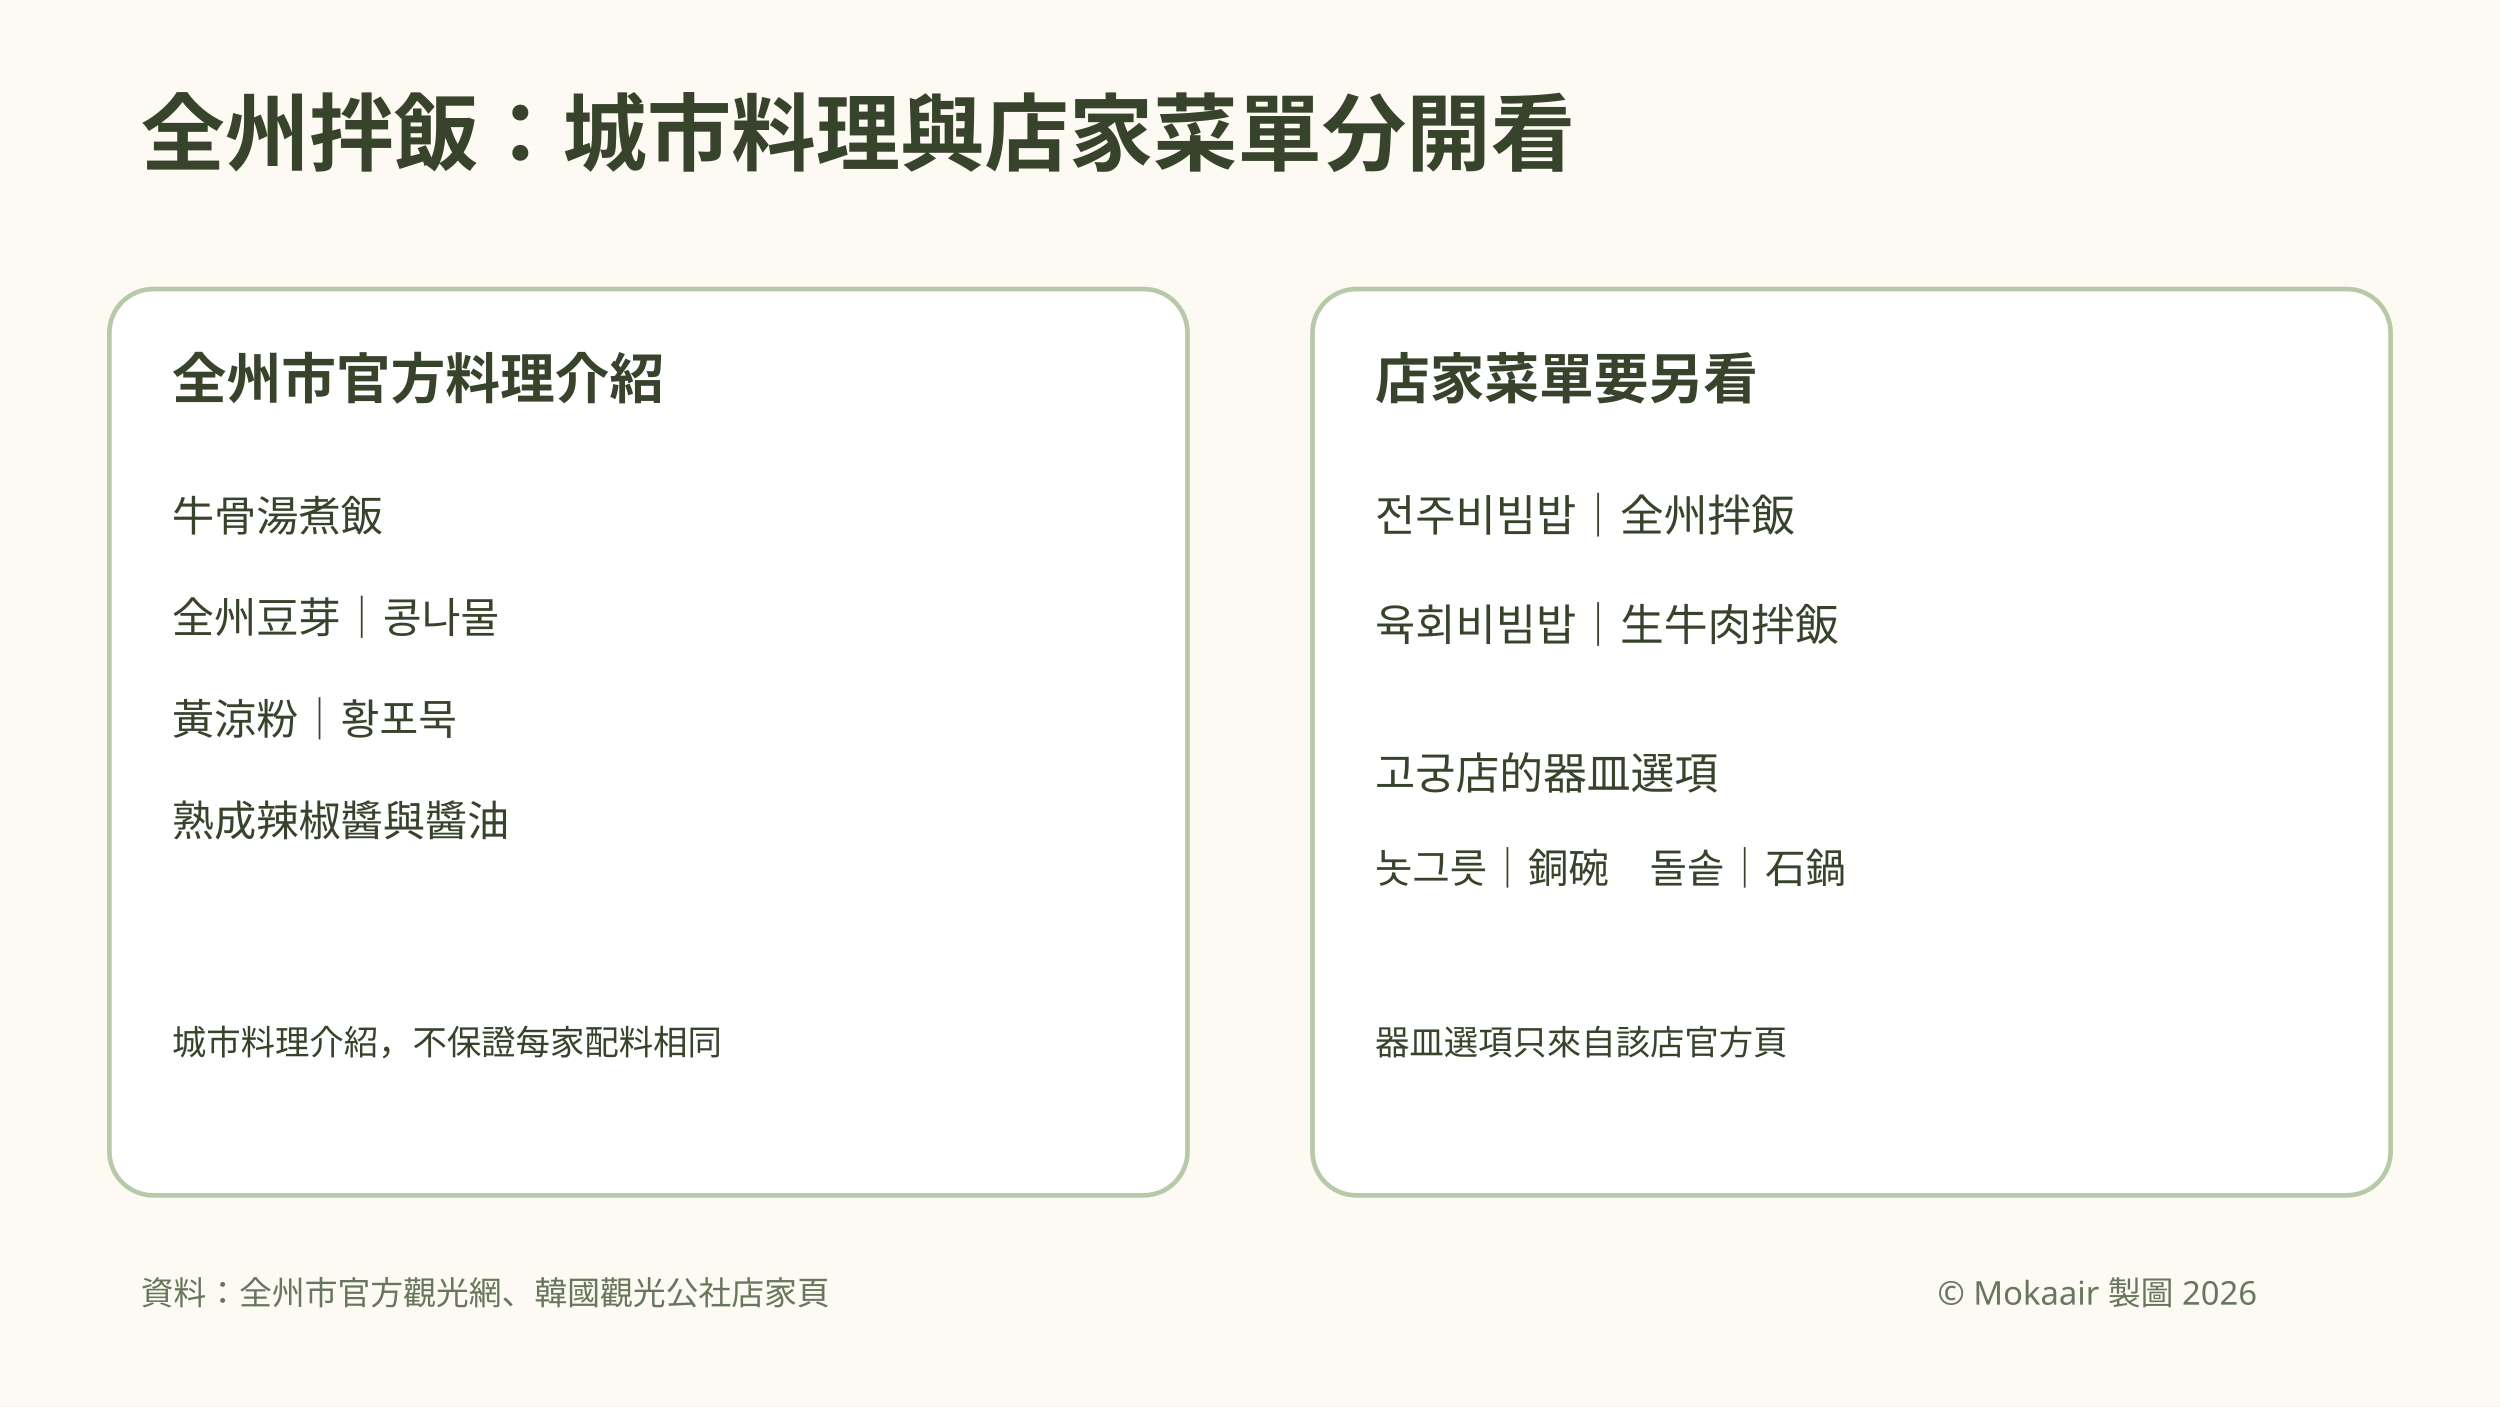
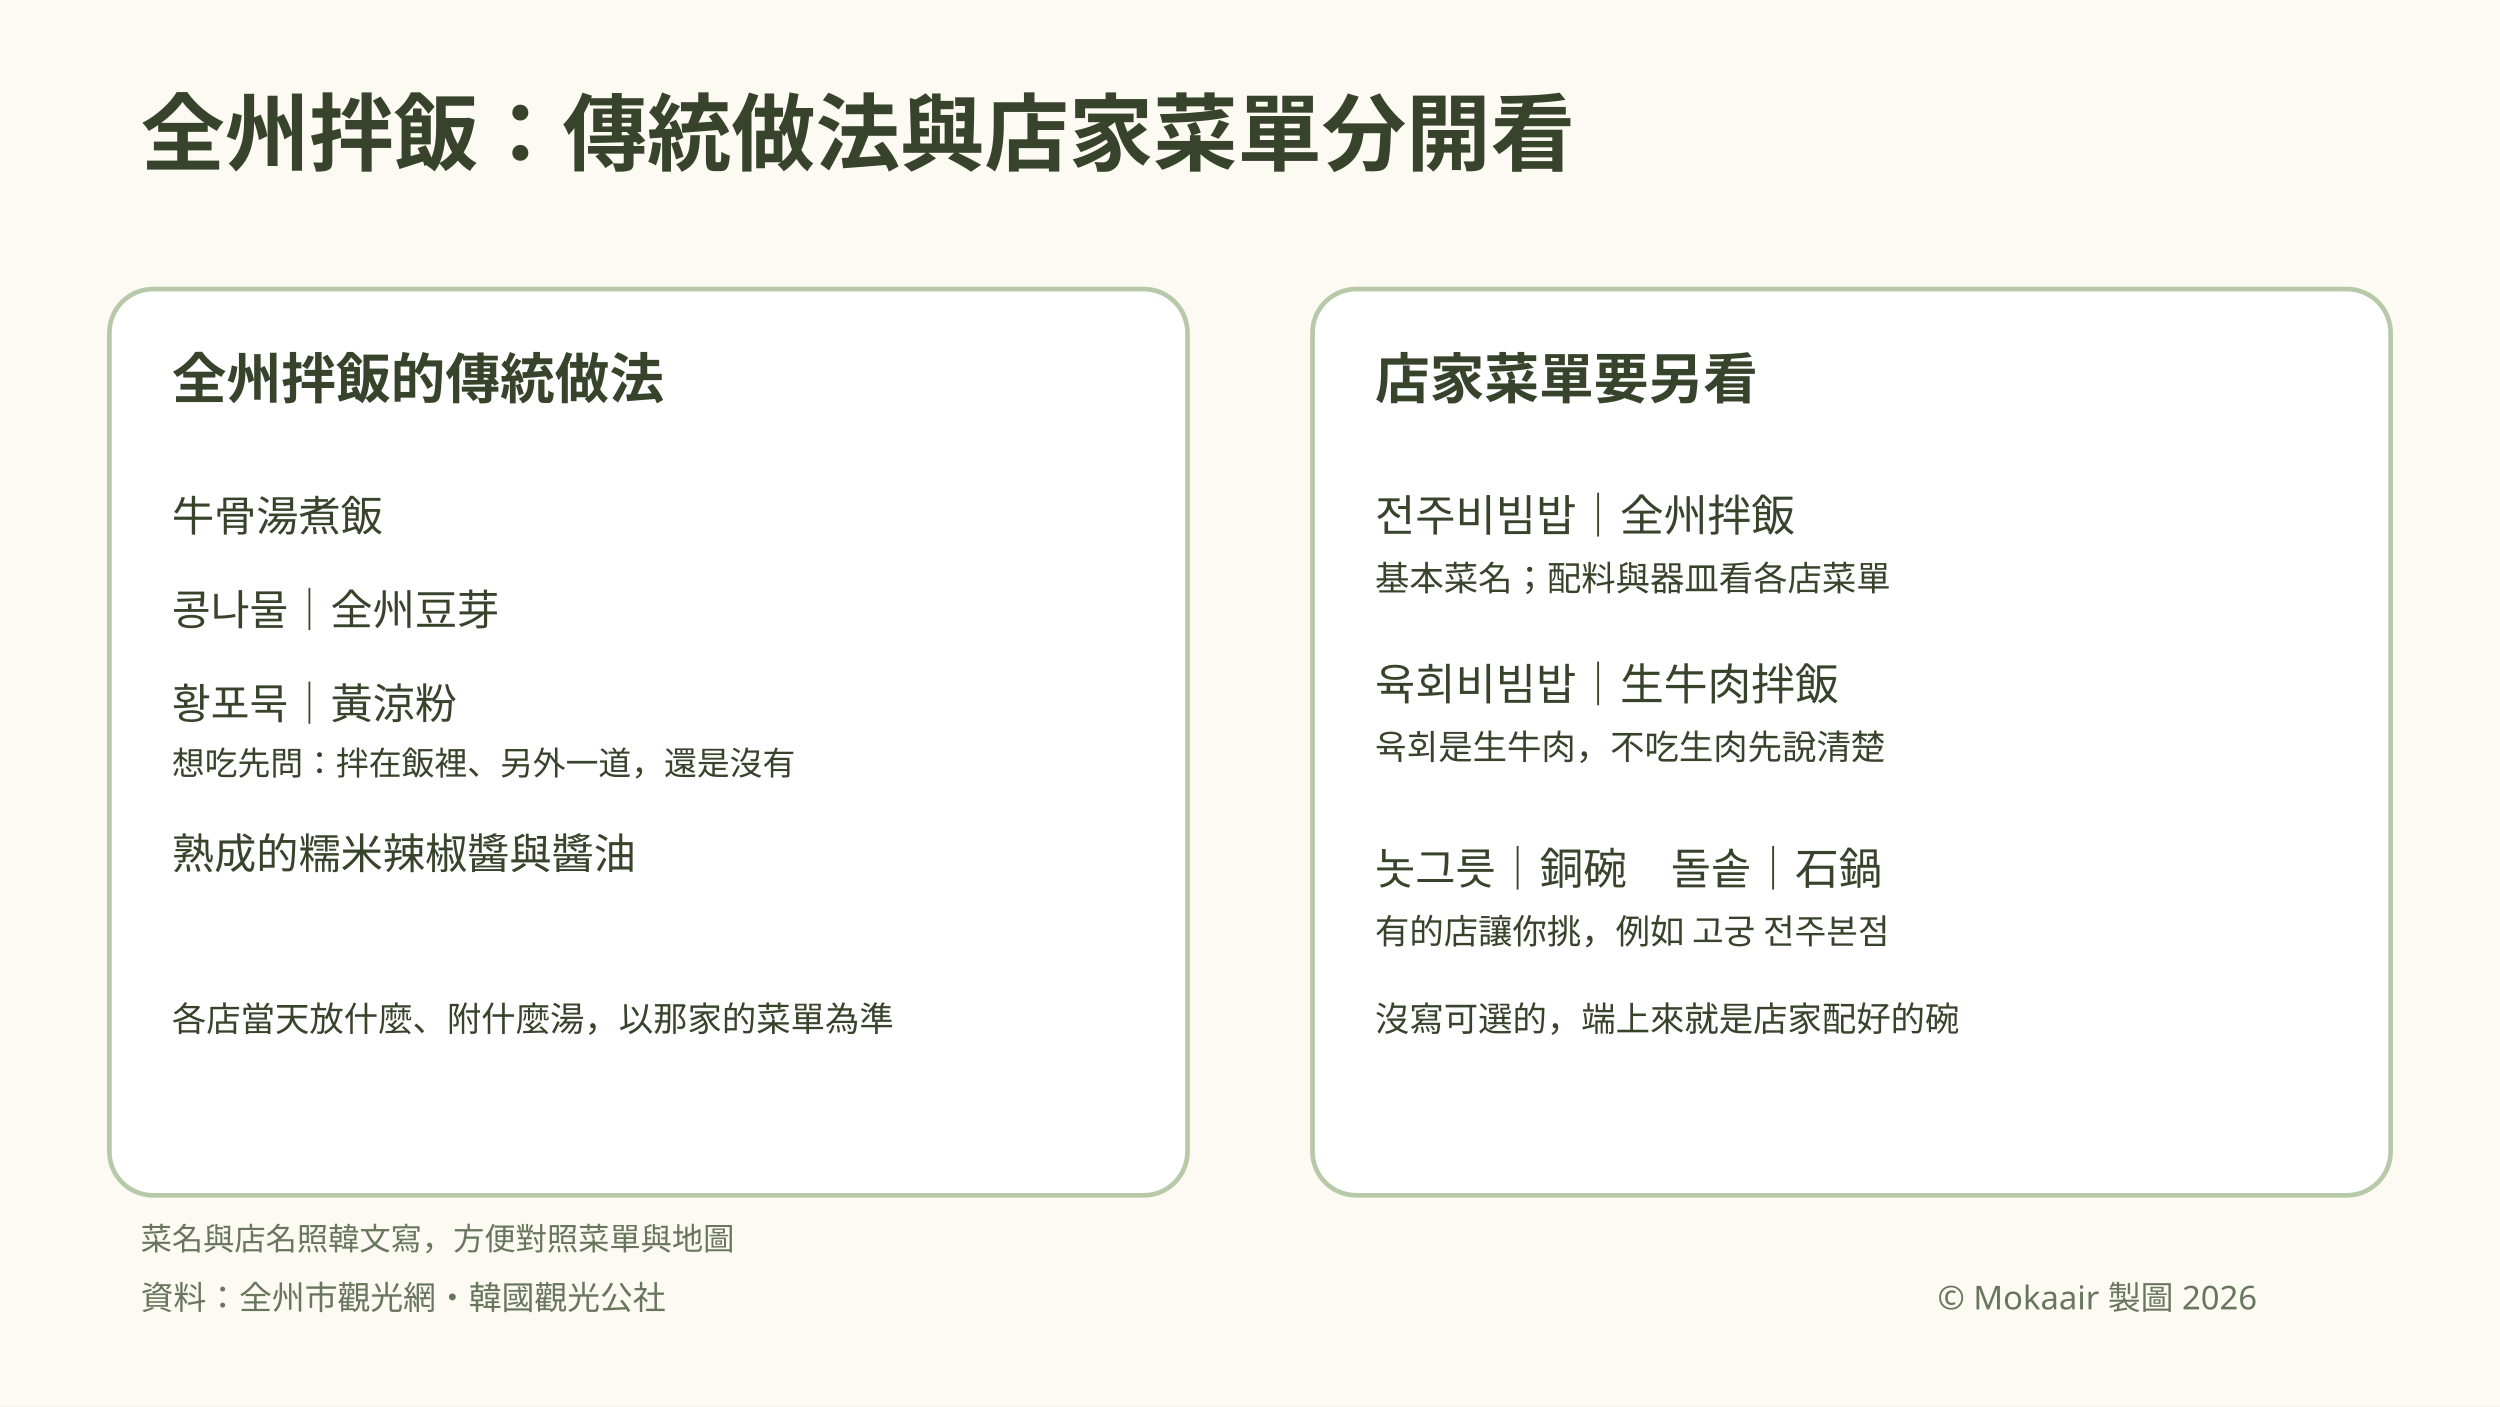
<svg xmlns="http://www.w3.org/2000/svg" width="1600" height="900" viewBox="0 0 1600 900" role="img" aria-labelledby="title desc">
  <rect width="1600" height="900" fill="#fcfaf2" />
-   <text x="90" y="105" font-family="'Noto Sans TC','Noto Sans KR',sans-serif" font-size="54" font-weight="700" fill="#37432b">全州拌飯：城市料理與店家菜單分開看</text>
+   <text x="90" y="105" font-family="'Noto Sans TC','Noto Sans KR',sans-serif" font-size="54" font-weight="700" fill="#37432b">全州拌飯：傳統做法與店家菜單分開看</text>
  <rect x="70" y="185" width="690" height="580" rx="28" fill="#fff" stroke="#b8c9a9" stroke-width="3" />
  <rect x="840" y="185" width="690" height="580" rx="28" fill="#fff" stroke="#b8c9a9" stroke-width="3" />
  <g font-family="'Noto Sans TC','Noto Sans KR',sans-serif" fill="#37432b">
-     <text x="110" y="255" font-size="35" font-weight="700">全州市官方料理介紹</text>
+     <text x="110" y="255" font-size="35" font-weight="700">全州拌飯的傳統做法</text>
    <text x="110" y="340" font-size="27">牛骨湯煮飯</text>
-     <text x="110" y="405" font-size="27">全州豆芽｜콩나물</text>
-     <text x="110" y="470" font-size="27">黃涼粉｜황포묵</text>
-     <text x="110" y="535" font-size="27">熟成辣椒醬與醬油</text>
-     <text x="110" y="675" font-size="22">城市料理介紹，不保證每家配料相同</text>
+     <text x="110" y="400" font-size="27">콩나물｜全州豆芽</text>
+     <text x="110" y="460" font-size="27">황포묵｜黃涼粉</text>
+     <text x="110" y="496" font-size="21">想吃先問：拌在飯裡、另外一道，還是沒有</text>
+     <text x="110" y="556" font-size="27">熟成的糯米辣椒醬與醬油</text>
+     <text x="110" y="660" font-size="22">各店當天放什麼、附什麼湯，以那家的菜單為準</text>
    <text x="880" y="255" font-size="35" font-weight="700">店家菜單要另看</text>
    <text x="880" y="340" font-size="28">전주비빔밥｜全州拌飯</text>
-     <text x="880" y="410" font-size="28">육회비빔밥｜生牛肉拌飯</text>
-     <text x="880" y="505" font-size="28">고궁店的器皿選項</text>
-     <text x="880" y="565" font-size="26">놋그릇｜銅碗　돌솥｜石鍋</text>
-     <text x="880" y="675" font-size="22">器皿選項只來自該店官方頁</text>
+     <text x="880" y="378" font-size="22">基本菜名；配料與器皿看各店菜單</text>
+     <text x="880" y="448" font-size="28">육회비빔밥｜生牛肉拌飯</text>
+     <text x="880" y="486" font-size="22">육회是生牛肉，不吃生肉先說清楚</text>
+     <text x="880" y="566" font-size="28">놋그릇｜銅碗　돌솥｜石鍋</text>
+     <text x="880" y="604" font-size="22">有的店讓你挑，例如 고궁 전주본점</text>
+     <text x="880" y="660" font-size="22">沒寫可選的，端上來就是店家配好的碗</text>
  </g>
-   <text x="90" y="835" fill="#68765d" font-family="'Noto Sans TC','Noto Sans KR',sans-serif" font-size="21">資料：全州市官方觀光網、韓國觀光公社店家頁</text>
-   <text x="1240" y="835" fill="#68765d" font-family="'Noto Sans TC','Noto Sans KR',sans-serif" font-size="21">© Mokaair 製圖 2026</text>
+   <text x="90" y="800" fill="#68765d" font-family="'Noto Sans TC','Noto Sans KR',sans-serif" font-size="20">菜名與店名照韓文寫，方便對照菜單與地圖</text>
+   <text x="90" y="838" fill="#68765d" font-family="'Noto Sans TC','Noto Sans KR',sans-serif" font-size="21">資料：全州市觀光網・韓國觀光公社</text>
+   <text x="1240" y="838" fill="#68765d" font-family="'Noto Sans TC','Noto Sans KR',sans-serif" font-size="21">© Mokaair 製圖 2026</text>
</svg>
